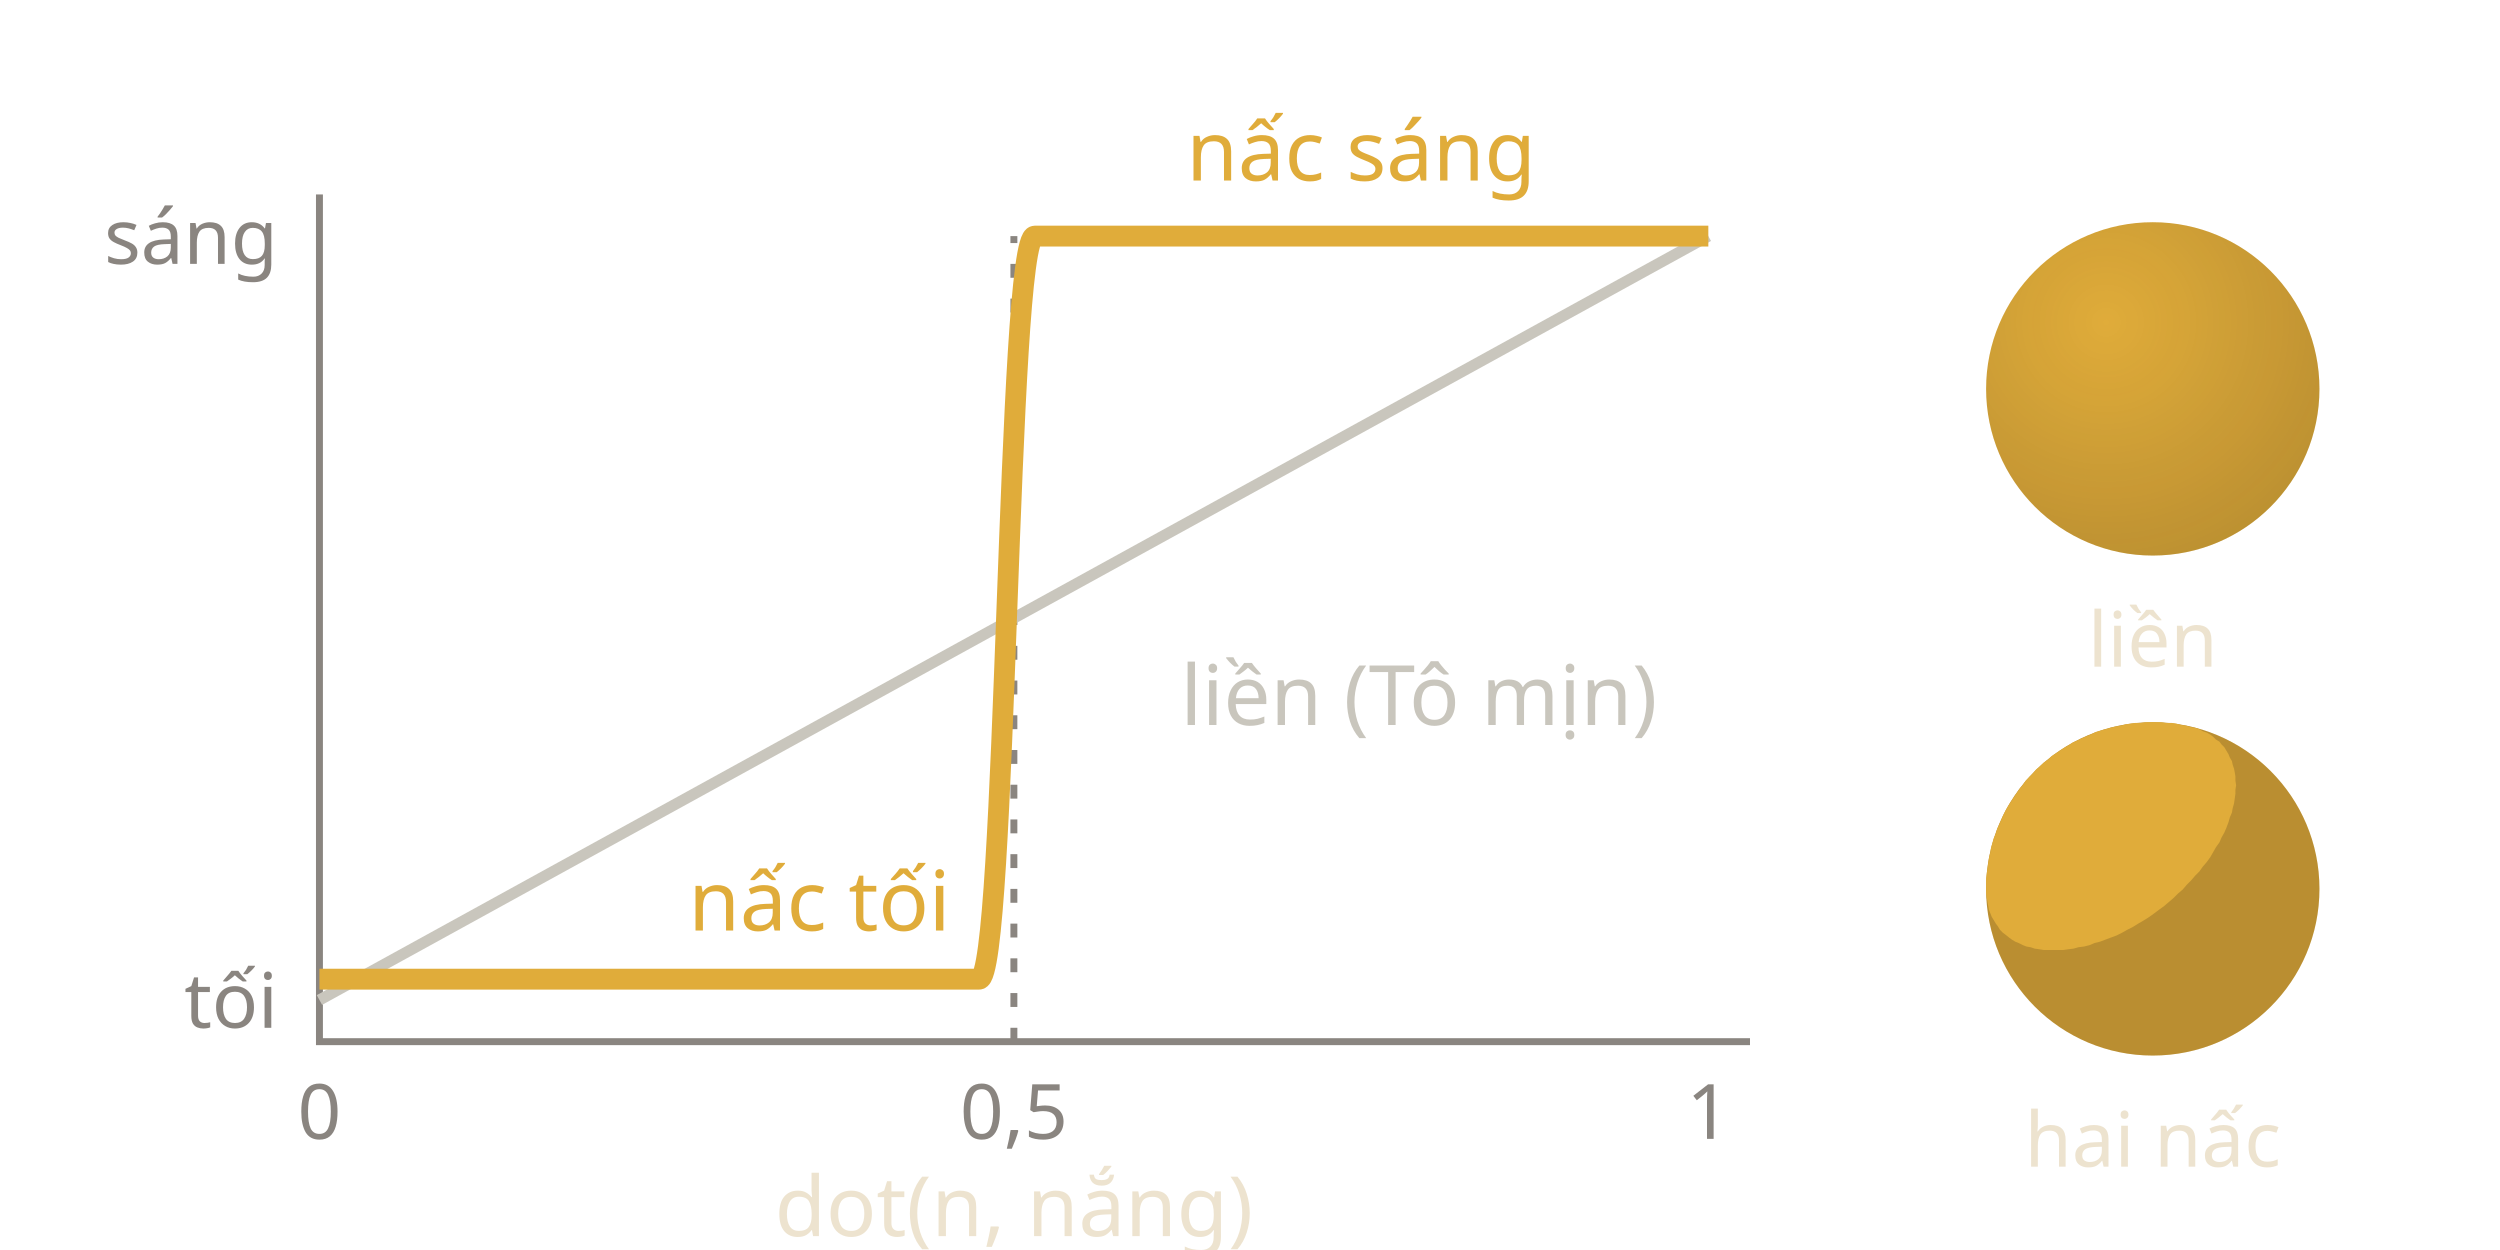
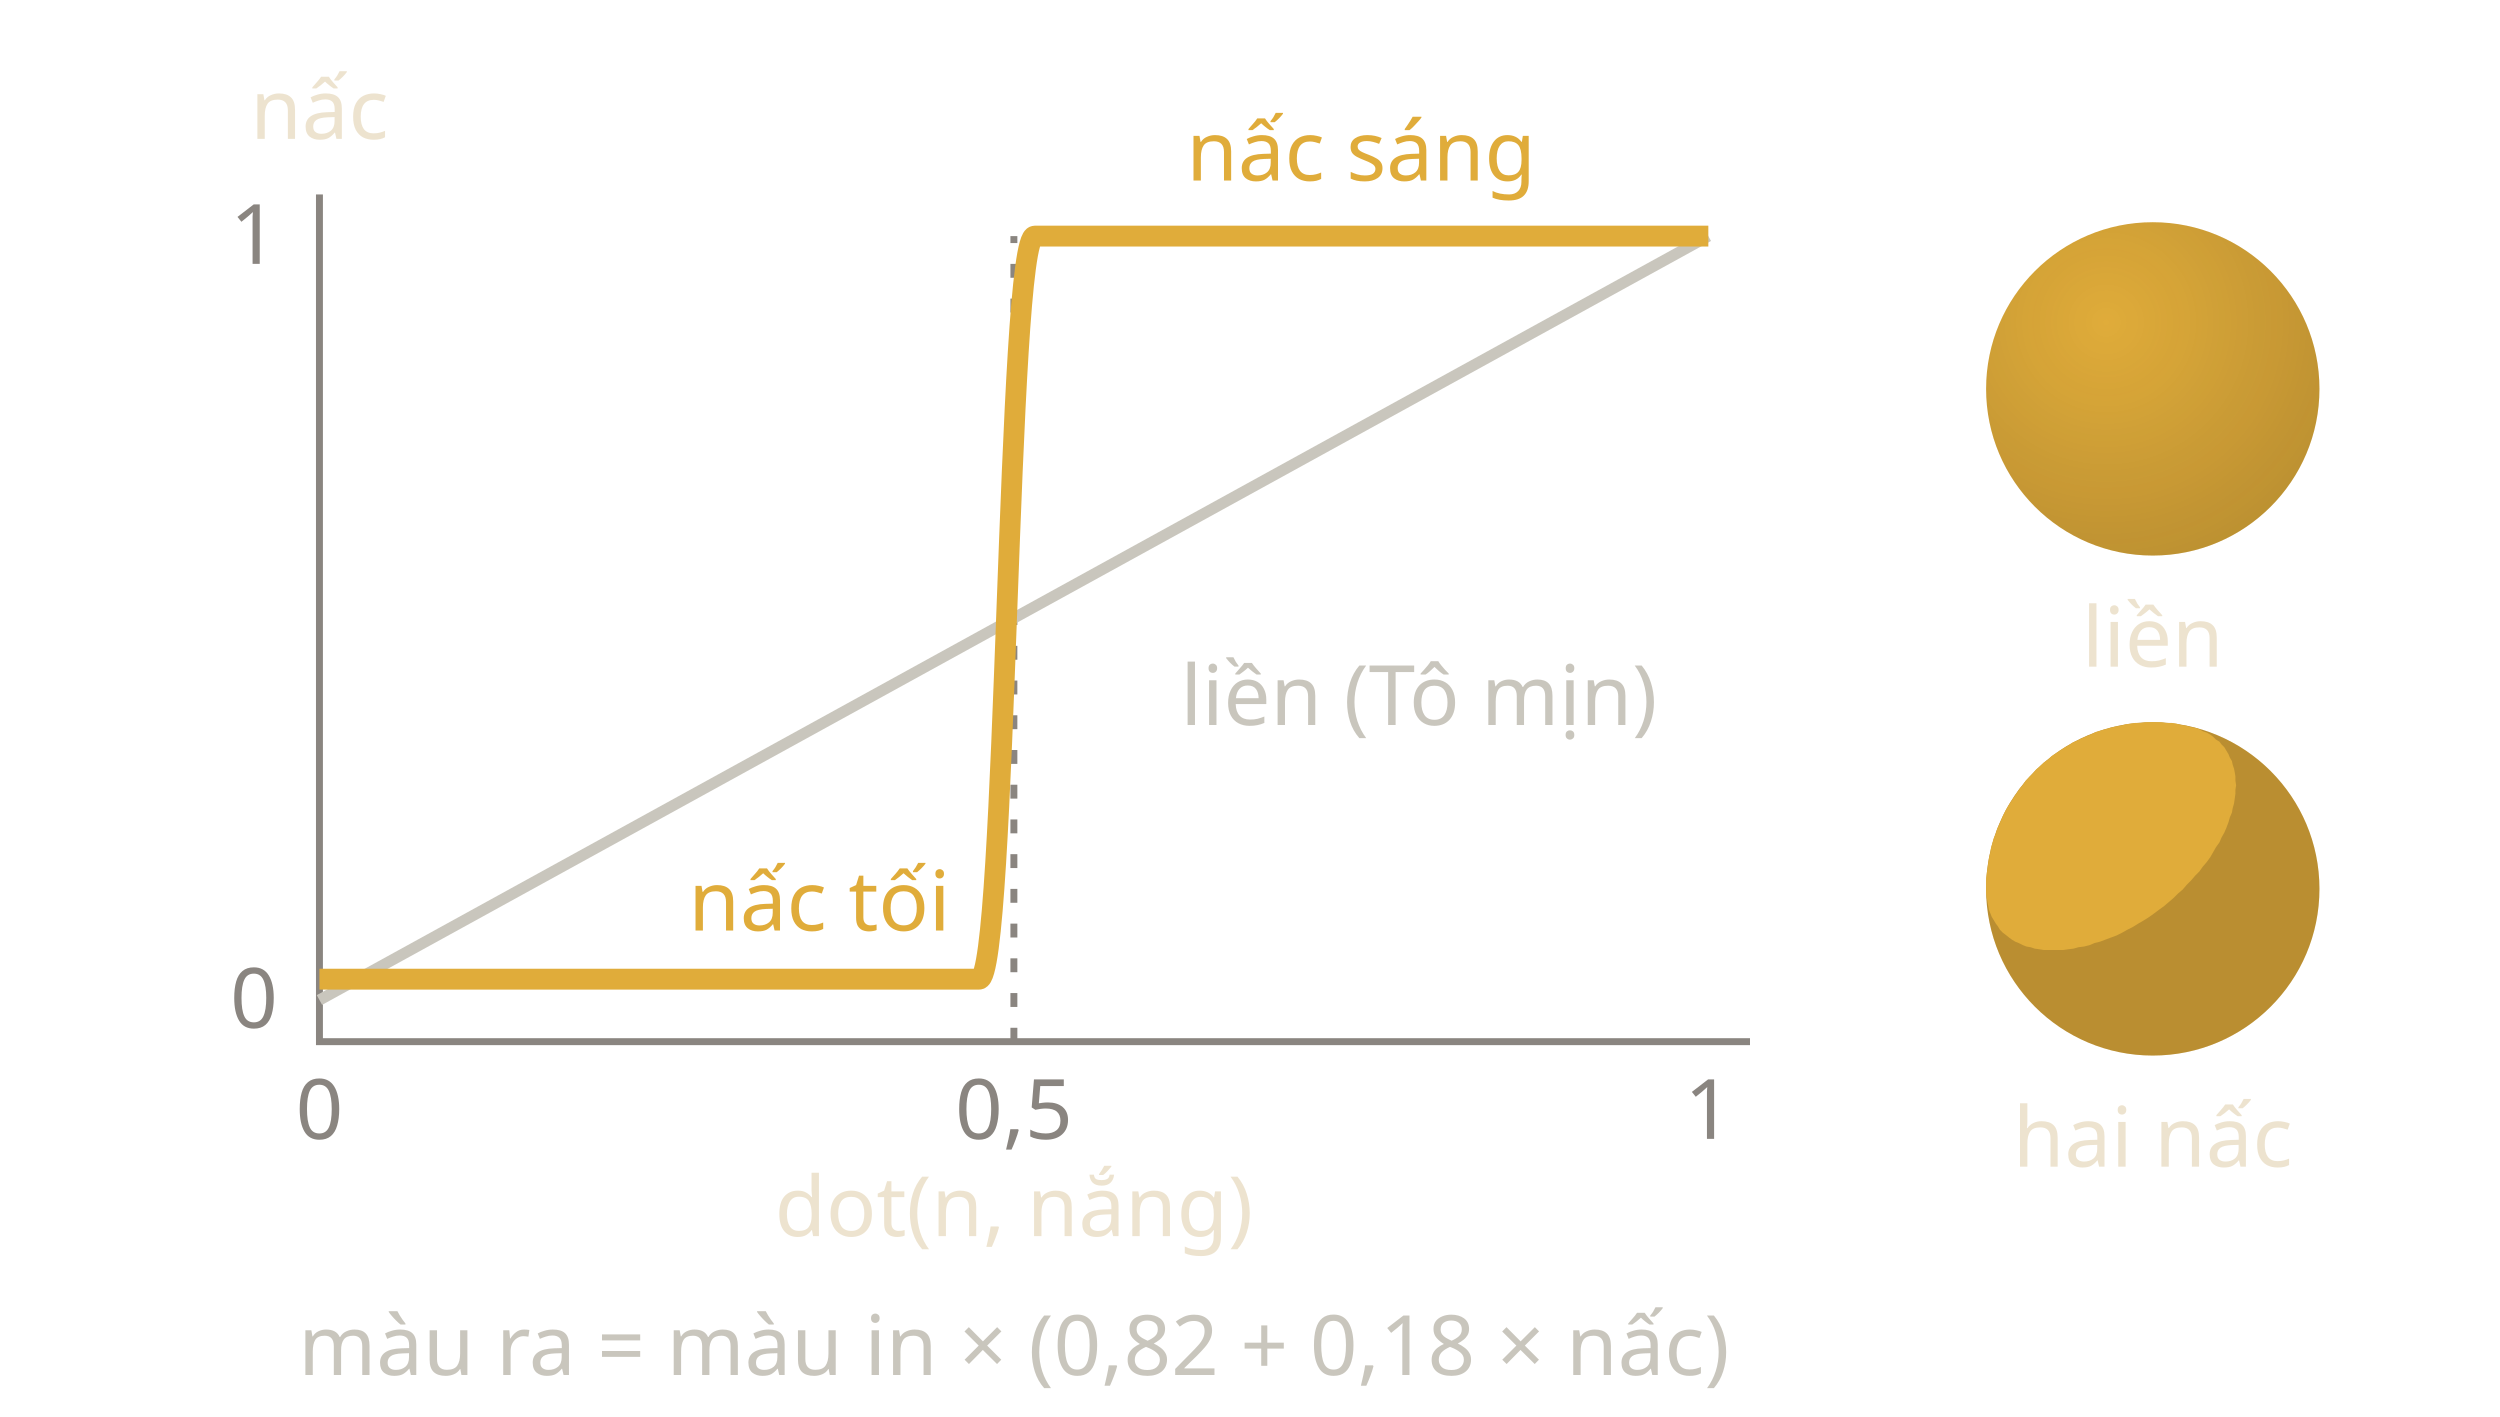
- <svg xmlns="http://www.w3.org/2000/svg" viewBox="0 0 360 180" role="img" aria-labelledby="dg-dgmc-cn-title" font-family="'Be Vietnam Pro', system-ui, sans-serif" font-size="12">
+ <svg xmlns="http://www.w3.org/2000/svg" viewBox="0 0 360 204" role="img" aria-labelledby="dg-dgmc-cn-title" font-family="'Be Vietnam Pro', system-ui, sans-serif" font-size="12">
  <defs>
    <radialGradient id="dg-dgmc-cn-lien" cx="0.36" cy="0.3" r="0.8">
      <stop offset="0" stop-color="#0E0A08" stop-opacity="0" />
      <stop offset="1" stop-color="#0E0A08" stop-opacity="0.18" />
    </radialGradient>
  </defs>
  <g stroke="#8A8580" fill="none">
    <path d="M46 28 V150 H252" />
    <path d="M146 150 V34" stroke-dasharray="2 3" />
  </g>
-   <g fill="#8A8580" font-size="11" text-anchor="middle">
+   <g fill="#8A8580" text-anchor="middle">
    <text x="46" y="164">0</text>
    <text x="146" y="164">0,5</text>
    <text x="246" y="164">1</text>
  </g>
  <text x="146" y="178" fill="#EDE3CF" text-anchor="middle">dot(n, nắng)</text>
-   <g fill="#8A8580" font-size="11" text-anchor="end">
-     <text x="40" y="38">sáng</text>
-     <text x="40" y="148">tối</text>
+   <text x="46" y="20" fill="#EDE3CF" text-anchor="middle">nấc</text>
+   <g fill="#8A8580" text-anchor="end">
+     <text x="40" y="38">1</text>
+     <text x="40" y="148">0</text>
  </g>
  <path d="M46 144 L246 34" stroke="#C9C6BD" stroke-width="1.6" />
  <text x="170" y="104.4" fill="#C9C6BD">liền (Tô mịn)</text>
  <path d="M46 141 H141 C145 141 145 34 149 34 H246" fill="none" stroke="#E0AC3A" stroke-width="3" />
  <text x="118" y="134" fill="#E0AC3A" text-anchor="middle">nấc tối</text>
  <text x="196" y="26" fill="#E0AC3A" text-anchor="middle">nấc sáng</text>
  <circle cx="310" cy="56" r="24" fill="#E0AC3A" />
  <circle cx="310" cy="56" r="24" fill="url(#dg-dgmc-cn-lien)" />
-   <text x="310" y="96" fill="#EDE3CF" text-anchor="middle" font-size="11">liền</text>
+   <text x="310" y="96" fill="#EDE3CF" text-anchor="middle">liền</text>
  <circle cx="310" cy="128" r="24" fill="#E0AC3A" />
  <circle cx="310" cy="128" r="24" fill="#0E0A08" fill-opacity="0.18" />
  <path d="M286 128.7 L286.1 129.3 L286.2 129.9 L286.3 130.4 L286.4 131 L286.6 131.5 L286.8 132 L287.1 132.5 L287.4 133 L287.7 133.4 L288 133.9 L288.4 134.3 L288.8 134.6 L289.3 135 L289.7 135.3 L290.2 135.6 L290.7 135.8 L291.3 136.1 L291.8 136.3 L292.4 136.4 L293 136.6 L293.7 136.7 L294.3 136.8 L295 136.8 L295.7 136.8 L296.4 136.8 L297.1 136.8 L297.8 136.7 L298.6 136.6 L299.3 136.4 L300.1 136.3 L300.9 136.1 L301.6 135.8 L302.4 135.6 L303.2 135.3 L304 135 L304.8 134.7 L305.6 134.3 L306.3 133.9 L307.1 133.5 L307.9 133 L308.6 132.6 L309.4 132.1 L310.1 131.6 L310.9 131 L311.6 130.5 L312.3 129.9 L313 129.3 L313.6 128.7 L314.3 128.1 L314.9 127.4 L315.5 126.8 L316.1 126.1 L316.7 125.5 L317.2 124.8 L317.8 124.1 L318.3 123.4 L318.7 122.7 L319.1 122 L319.6 121.3 L319.9 120.6 L320.3 119.9 L320.6 119.2 L320.9 118.4 L321.1 117.7 L321.4 117 L321.5 116.4 L321.7 115.7 L321.8 115 L321.9 114.3 L321.9 113.7 L322 113.1 L321.9 112.4 L321.9 111.8 L321.8 111.2 L321.7 110.7 L321.5 110.1 L321.4 109.6 L321.1 109.1 L320.9 108.6 L320.6 108.1 L320.3 107.6 L319.9 107.2 L319.6 106.8 L319.1 106.5 L318.7 106.1 L318.3 105.8 L317.8 105.5 L317.2 105.3 L316.7 105 L316.1 104.8 L315.5 104.7 L314.8 104.5 L314.1 104.4 L313.4 104.2 L312.7 104.1 L311.9 104.1 L311.2 104 L310.5 104 L309.7 104 L309 104 L308.3 104.1 L307.5 104.1 L306.8 104.2 L306.1 104.3 L305.4 104.5 L304.7 104.6 L303.9 104.8 L303.2 105 L302.5 105.2 L301.8 105.4 L301.2 105.7 L300.5 106 L299.8 106.3 L299.2 106.6 L298.5 106.9 L297.9 107.3 L297.2 107.7 L296.6 108.1 L296 108.5 L295.4 108.9 L294.9 109.4 L294.3 109.8 L293.8 110.3 L293.2 110.8 L292.7 111.4 L292.2 111.9 L291.7 112.4 L291.3 113 L290.8 113.6 L290.4 114.2 L290 114.8 L289.6 115.4 L289.2 116 L288.8 116.7 L288.5 117.3 L288.2 118 L287.9 118.7 L287.6 119.3 L287.4 120 L287.1 120.7 L286.9 121.4 L286.7 122.1 L286.6 122.8 L286.4 123.6 L286.3 124.3 L286.2 125 L286.1 125.7 L286 126.5 L286 127.2 L286 127.9 Z" fill="#E0AC3A" />
-   <text x="310" y="168" fill="#EDE3CF" text-anchor="middle" font-size="11">hai nấc</text>
+   <text x="310" y="168" fill="#EDE3CF" text-anchor="middle">hai nấc</text>
+   <text x="146" y="198" fill="#C9C6BD" text-anchor="middle">màu ra = màu in × (0,82 + 0,18 × nấc)</text>
</svg>
